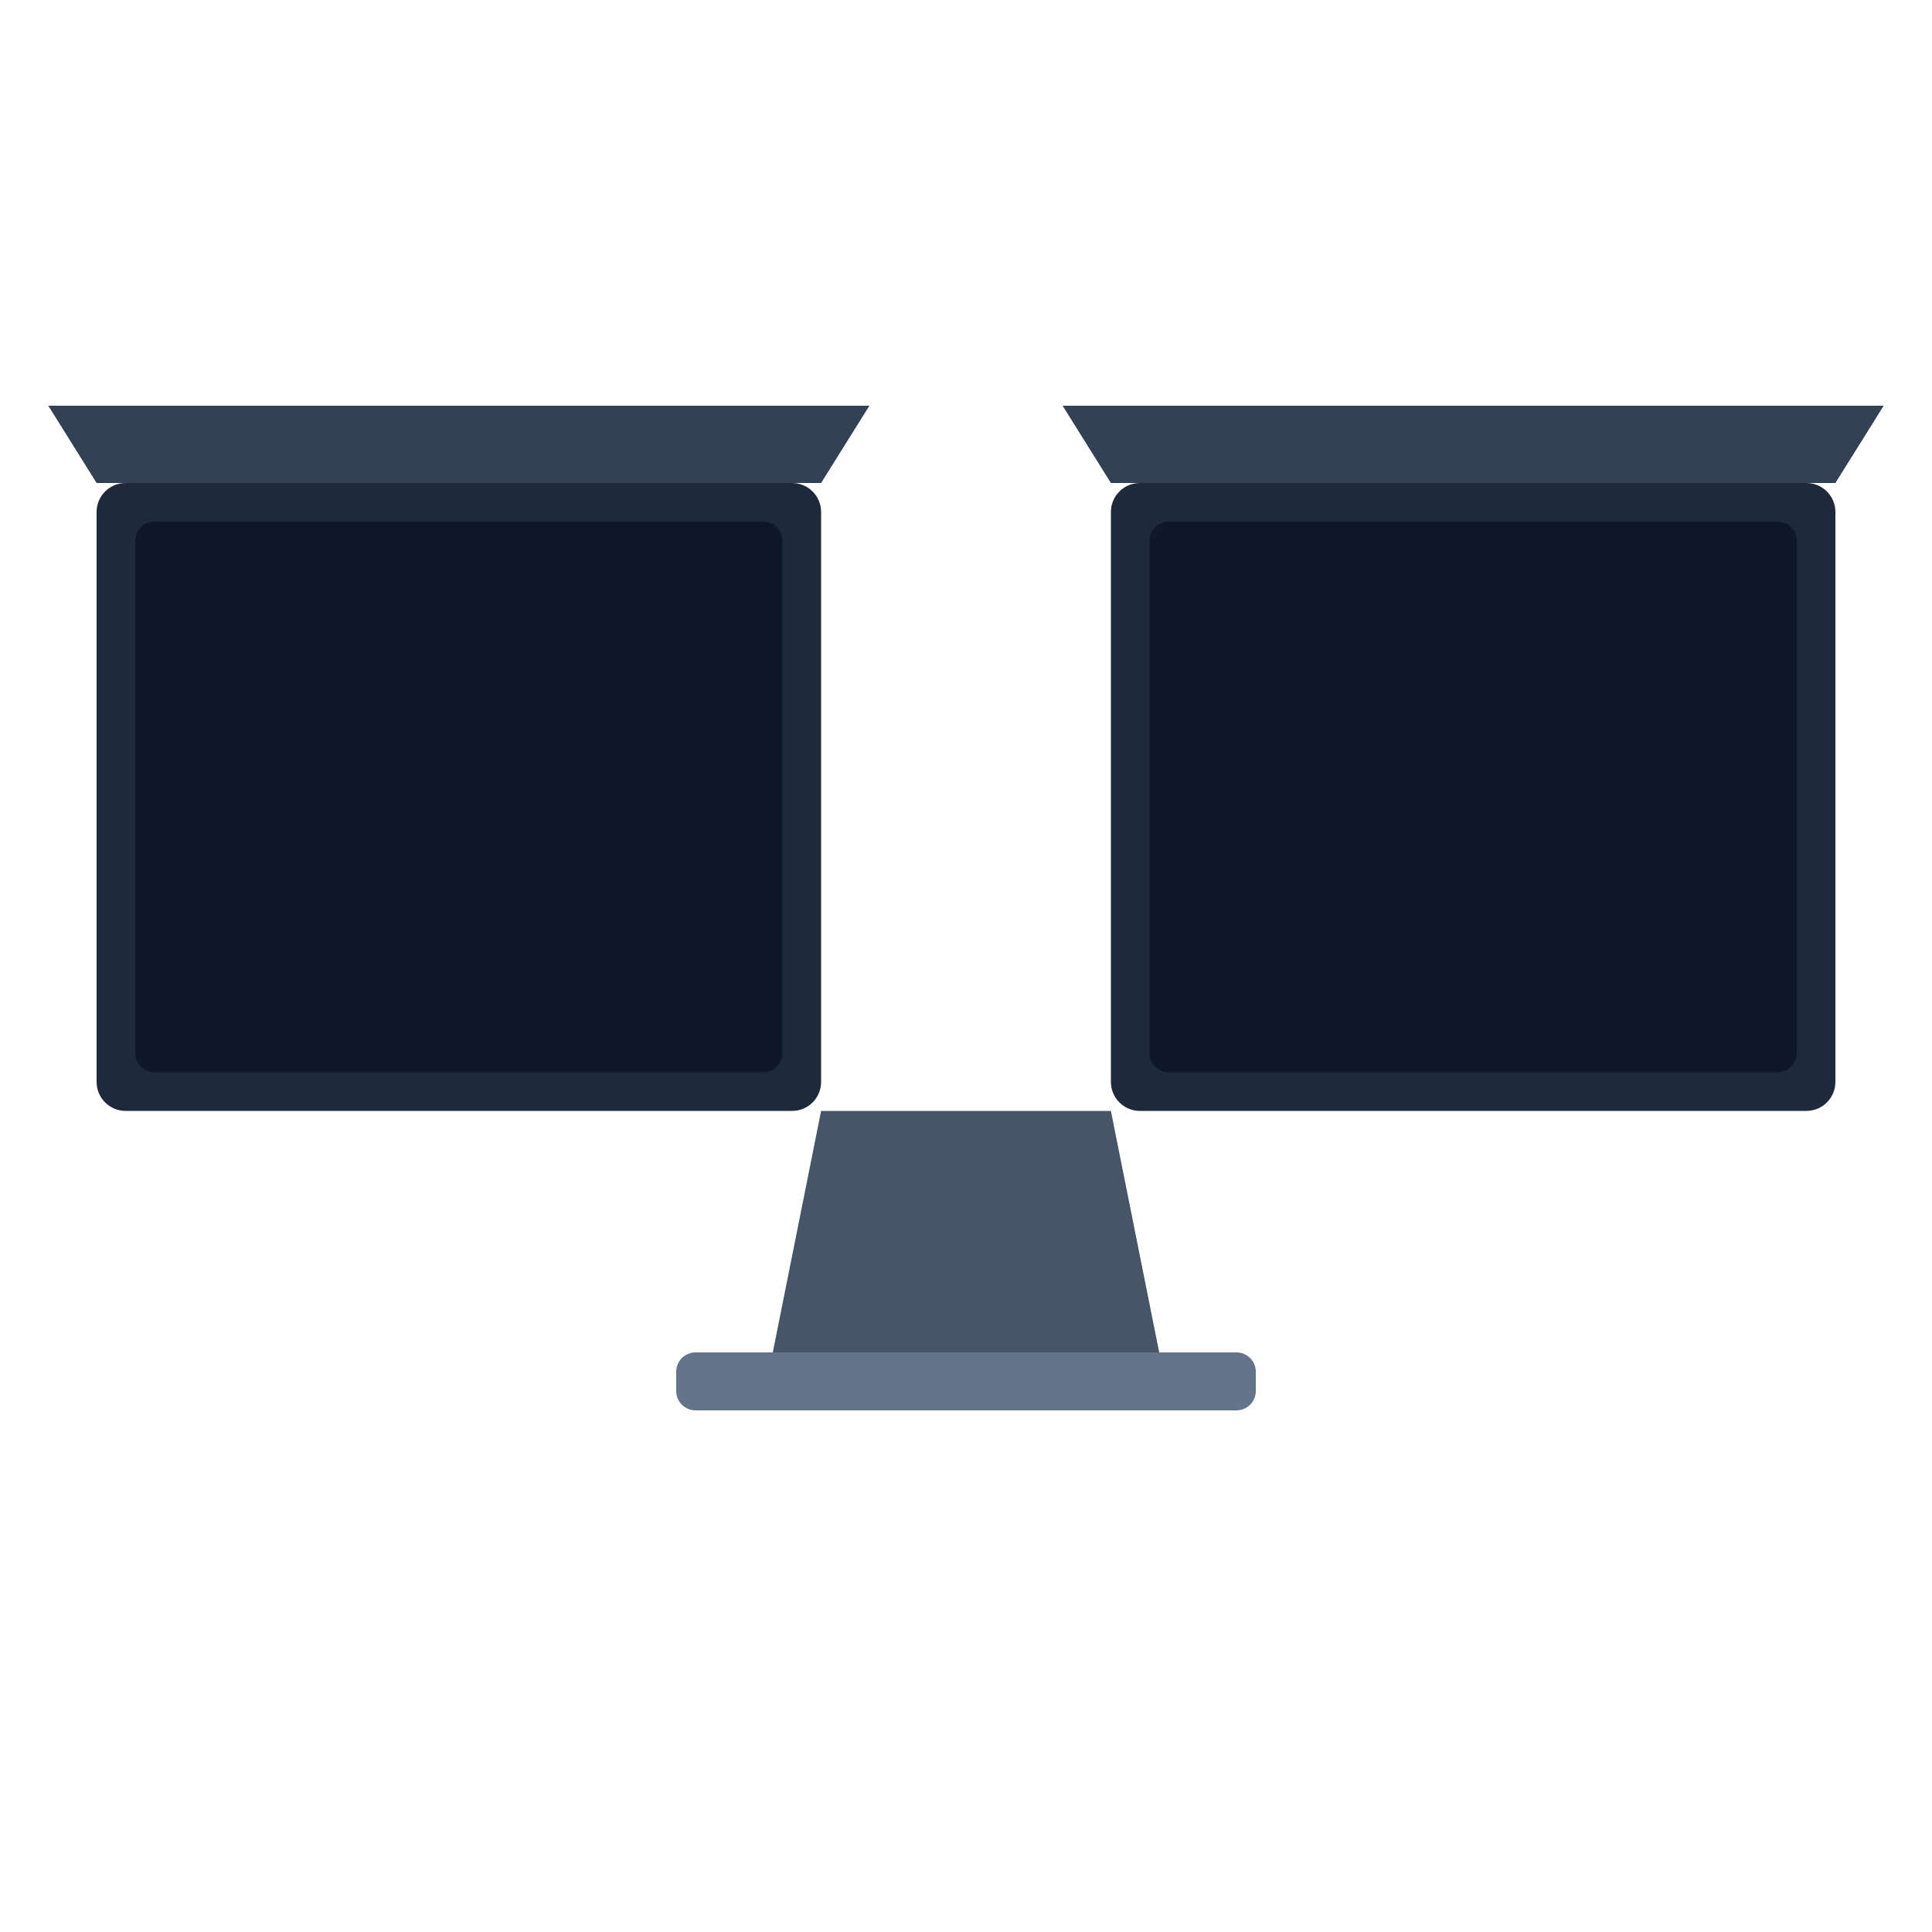
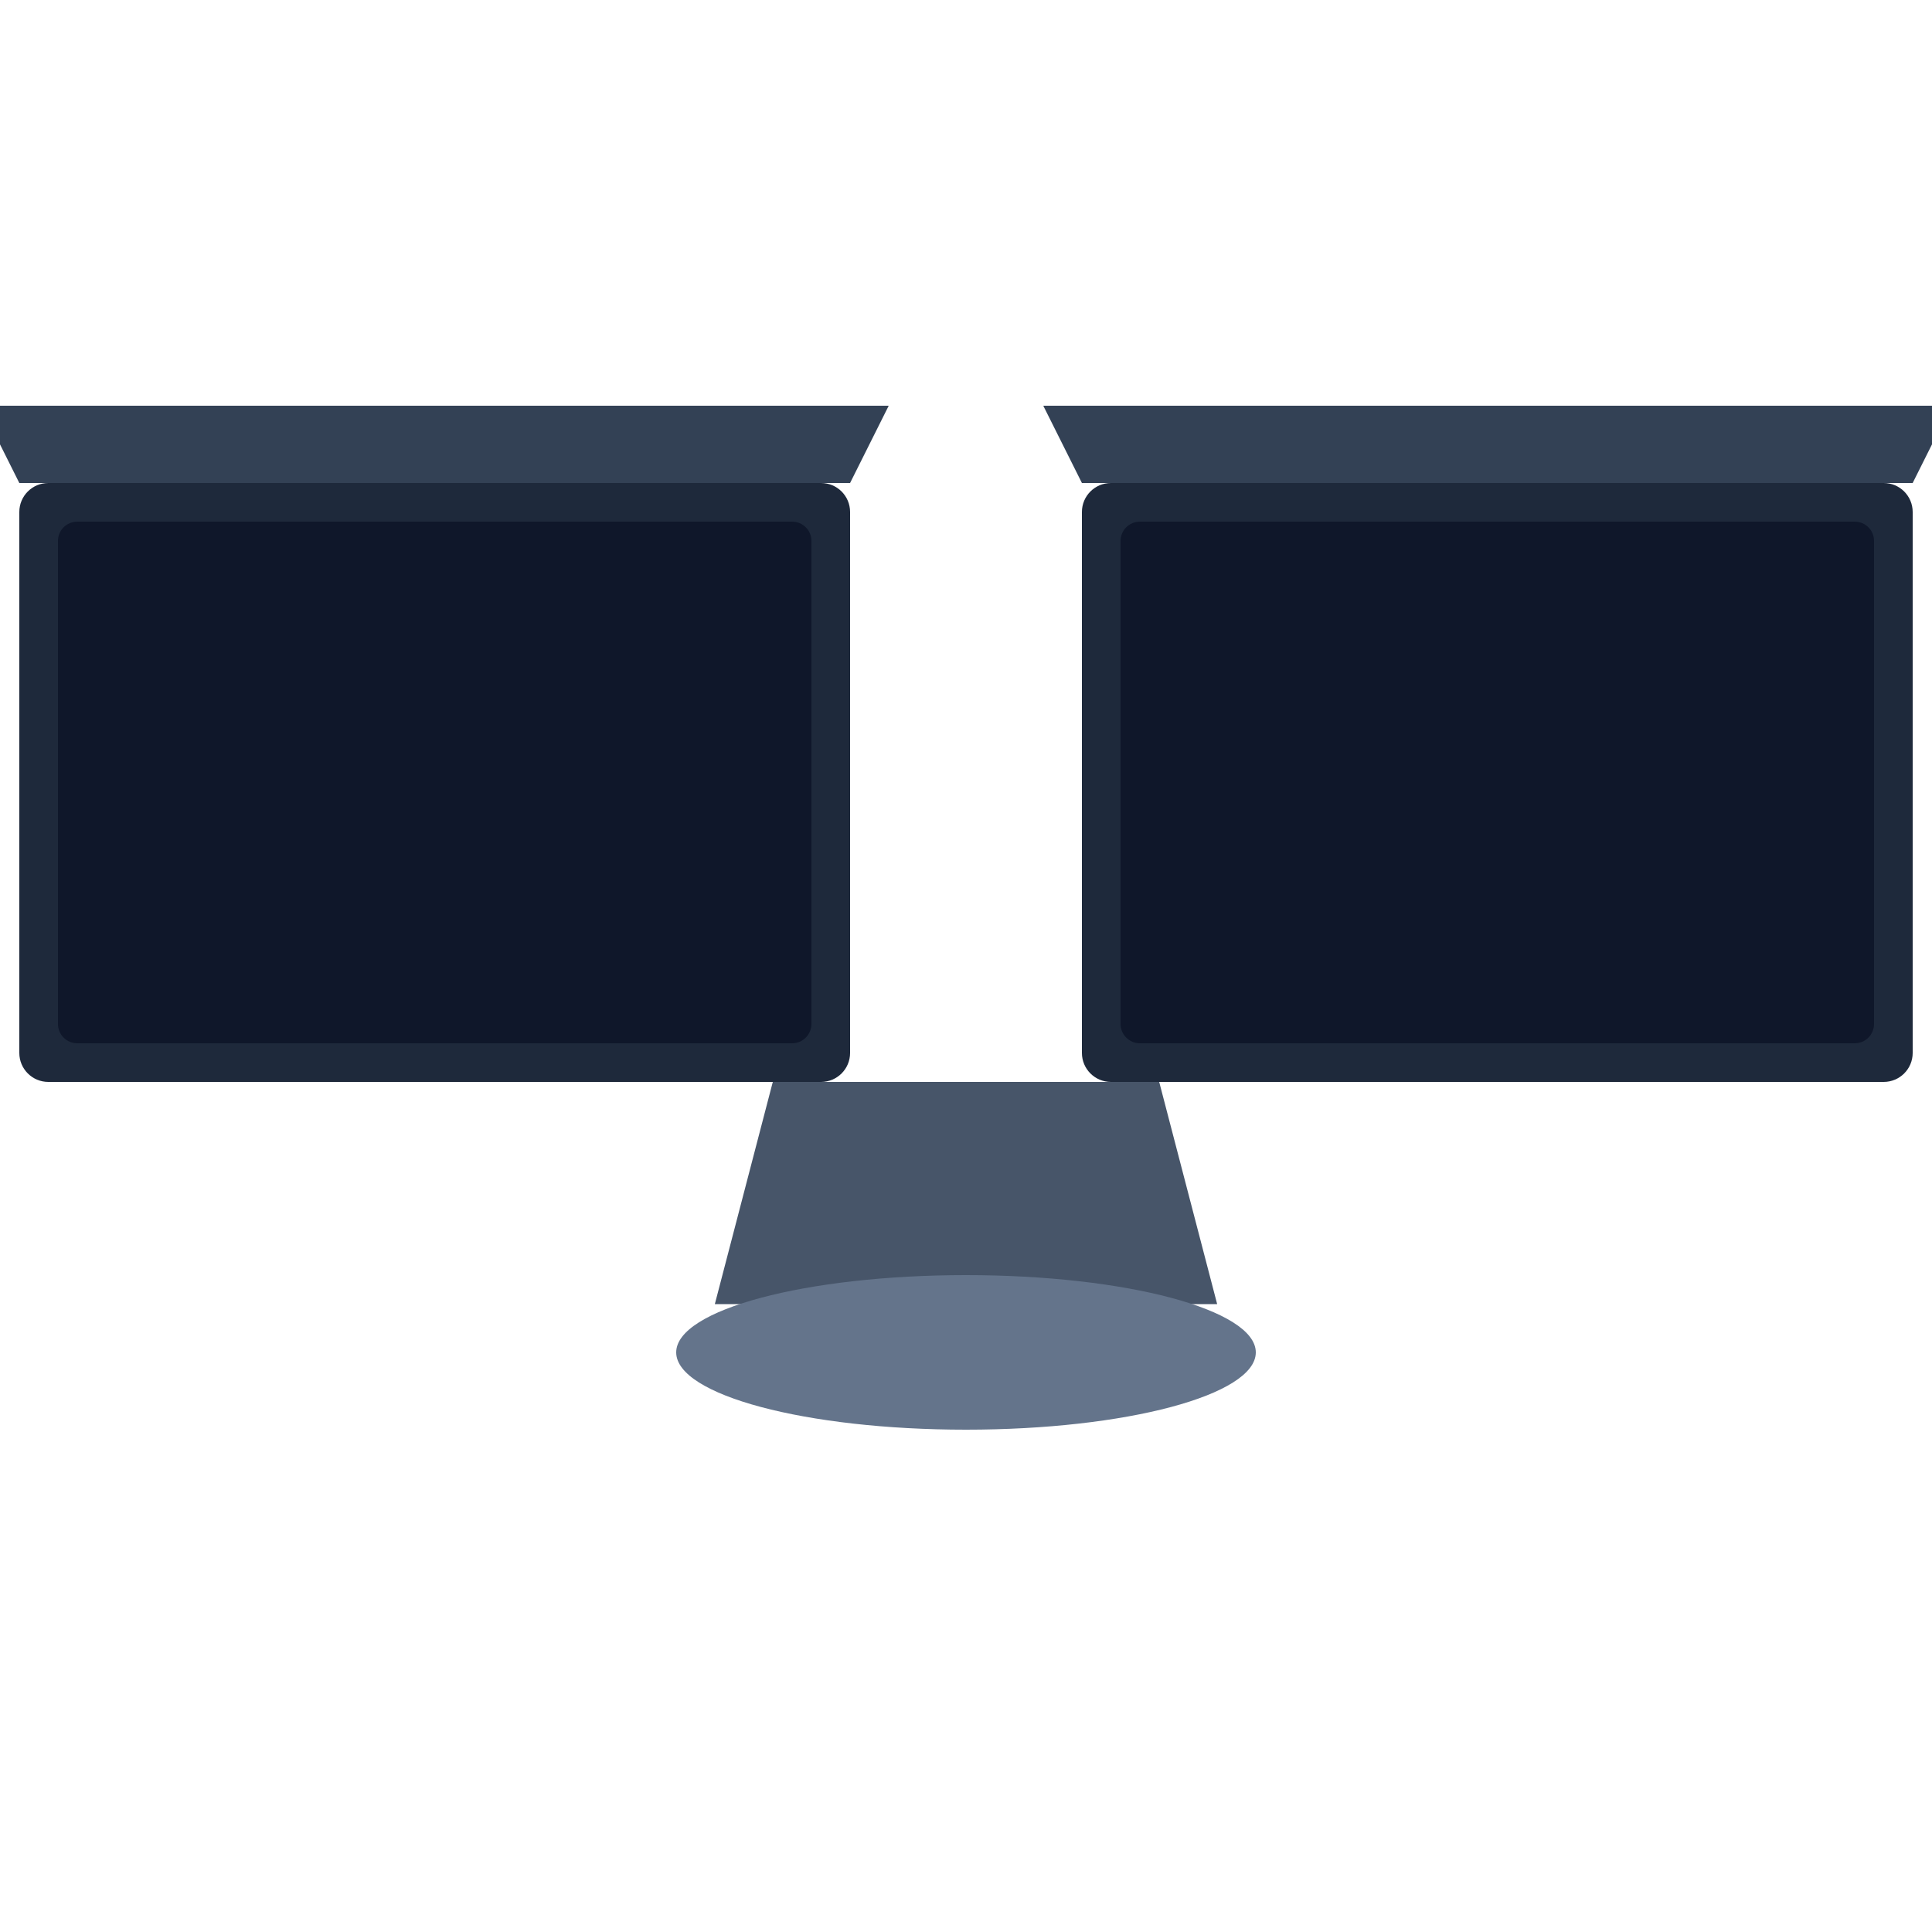
<svg xmlns="http://www.w3.org/2000/svg" width="200" height="200" viewBox="0 0 200 200">
-   <polygon points="10,50 85,50 90,42 5,42" fill="#334155" />
-   <rect x="10" y="50" width="75" height="65" rx="3" fill="#1e293b" />
-   <rect x="14" y="54" width="67" height="57" rx="2" fill="#0f172a" />
-   <polygon points="115,50 190,50 195,42 110,42" fill="#334155" />
-   <rect x="115" y="50" width="75" height="65" rx="3" fill="#1e293b" />
-   <rect x="119" y="54" width="67" height="57" rx="2" fill="#0f172a" />
-   <polygon points="85,115 115,115 120,140 80,140" fill="#475569" />
-   <rect x="70" y="140" width="60" height="6" rx="2" fill="#64748b" />
+   <polygon points="2,50 88,50 92,42 -2,42" fill="#334155" />
+   <rect x="2" y="50" width="86" height="62" rx="3" fill="#1e293b" />
+   <rect x="6" y="54" width="78" height="54" rx="2" fill="#0f172a" />
+   <polygon points="112,50 198,50 202,42 108,42" fill="#334155" />
+   <rect x="112" y="50" width="86" height="62" rx="3" fill="#1e293b" />
+   <rect x="116" y="54" width="78" height="54" rx="2" fill="#0f172a" />
+   <polygon points="80,112 120,112 126,135 74,135" fill="#475569" />
+   <ellipse cx="100" cy="140" rx="30" ry="8" fill="#64748b" />
</svg>
